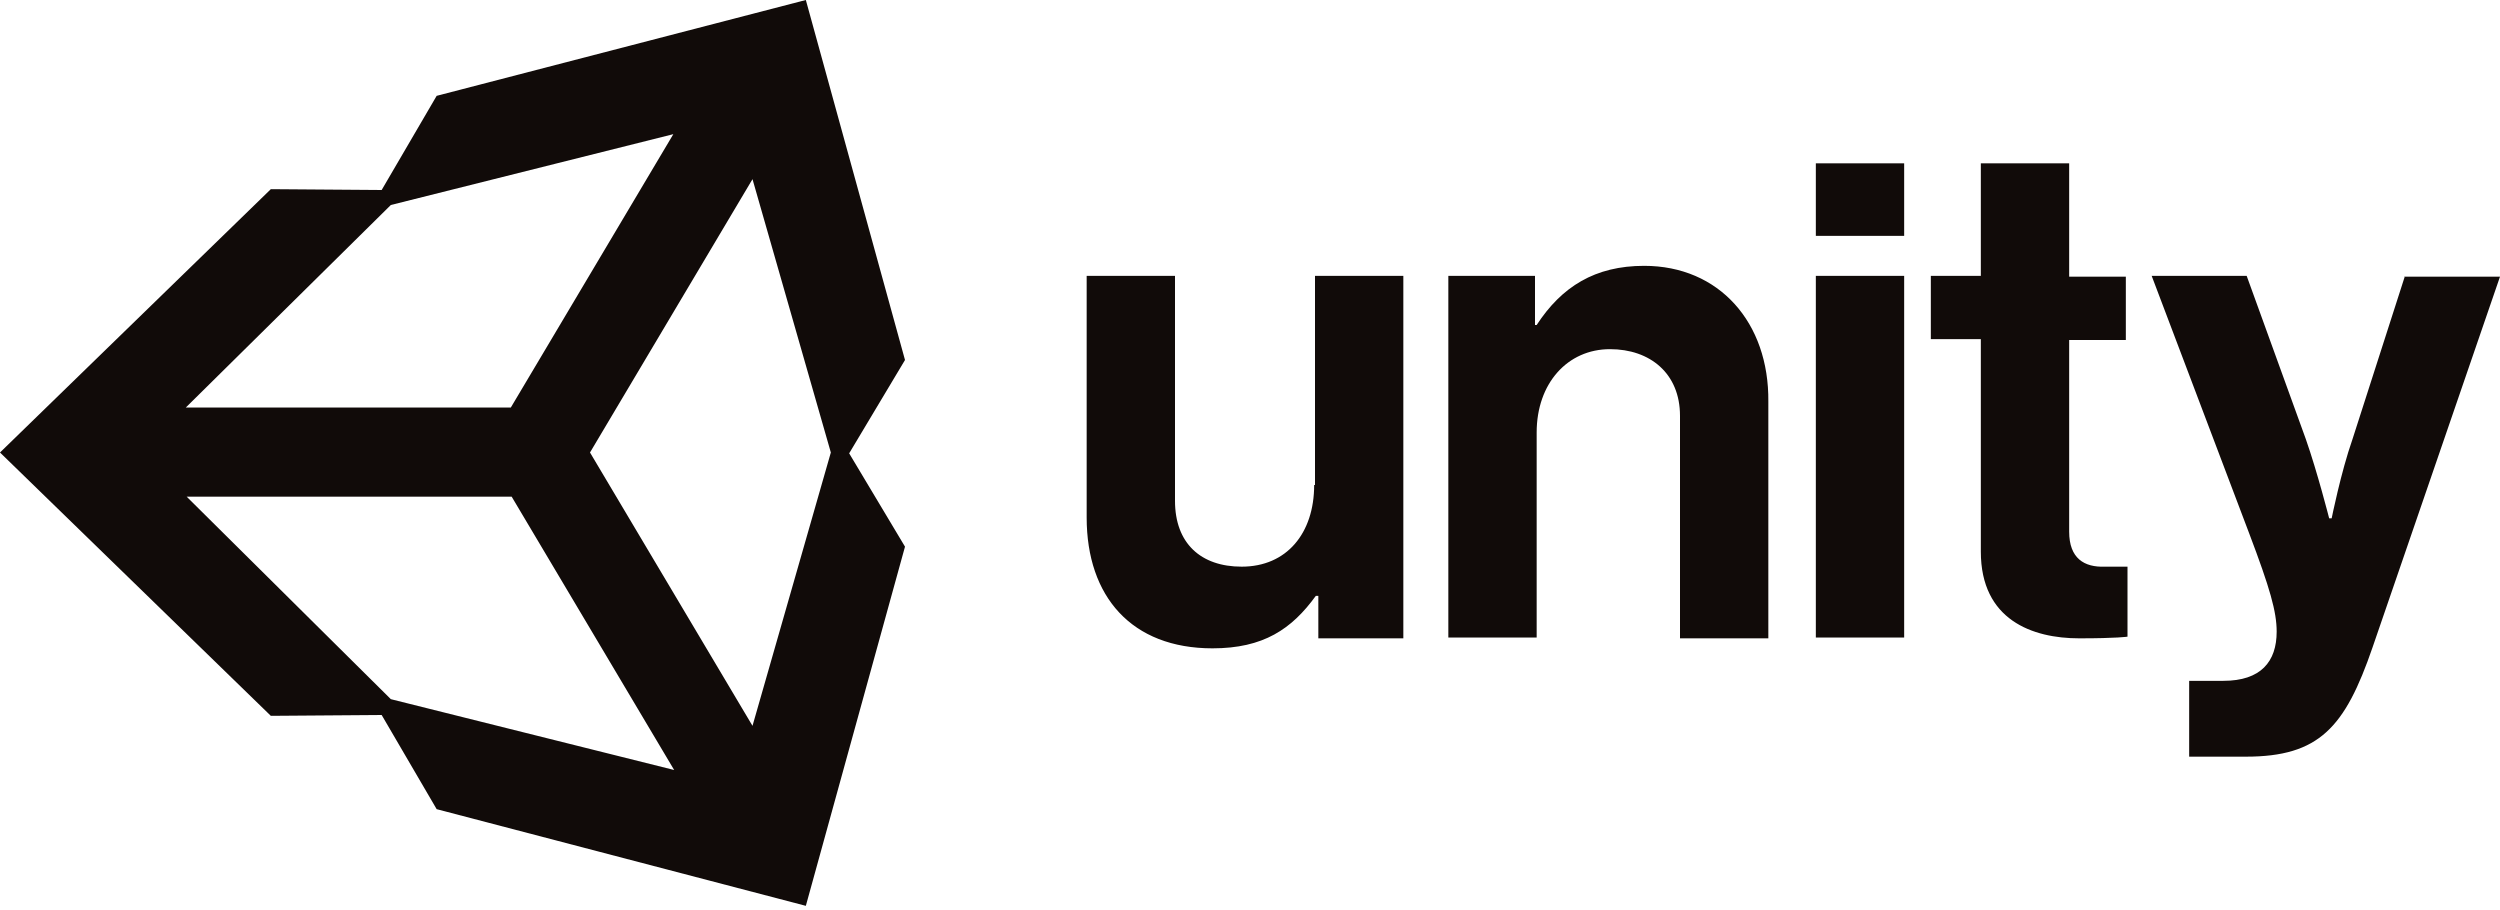
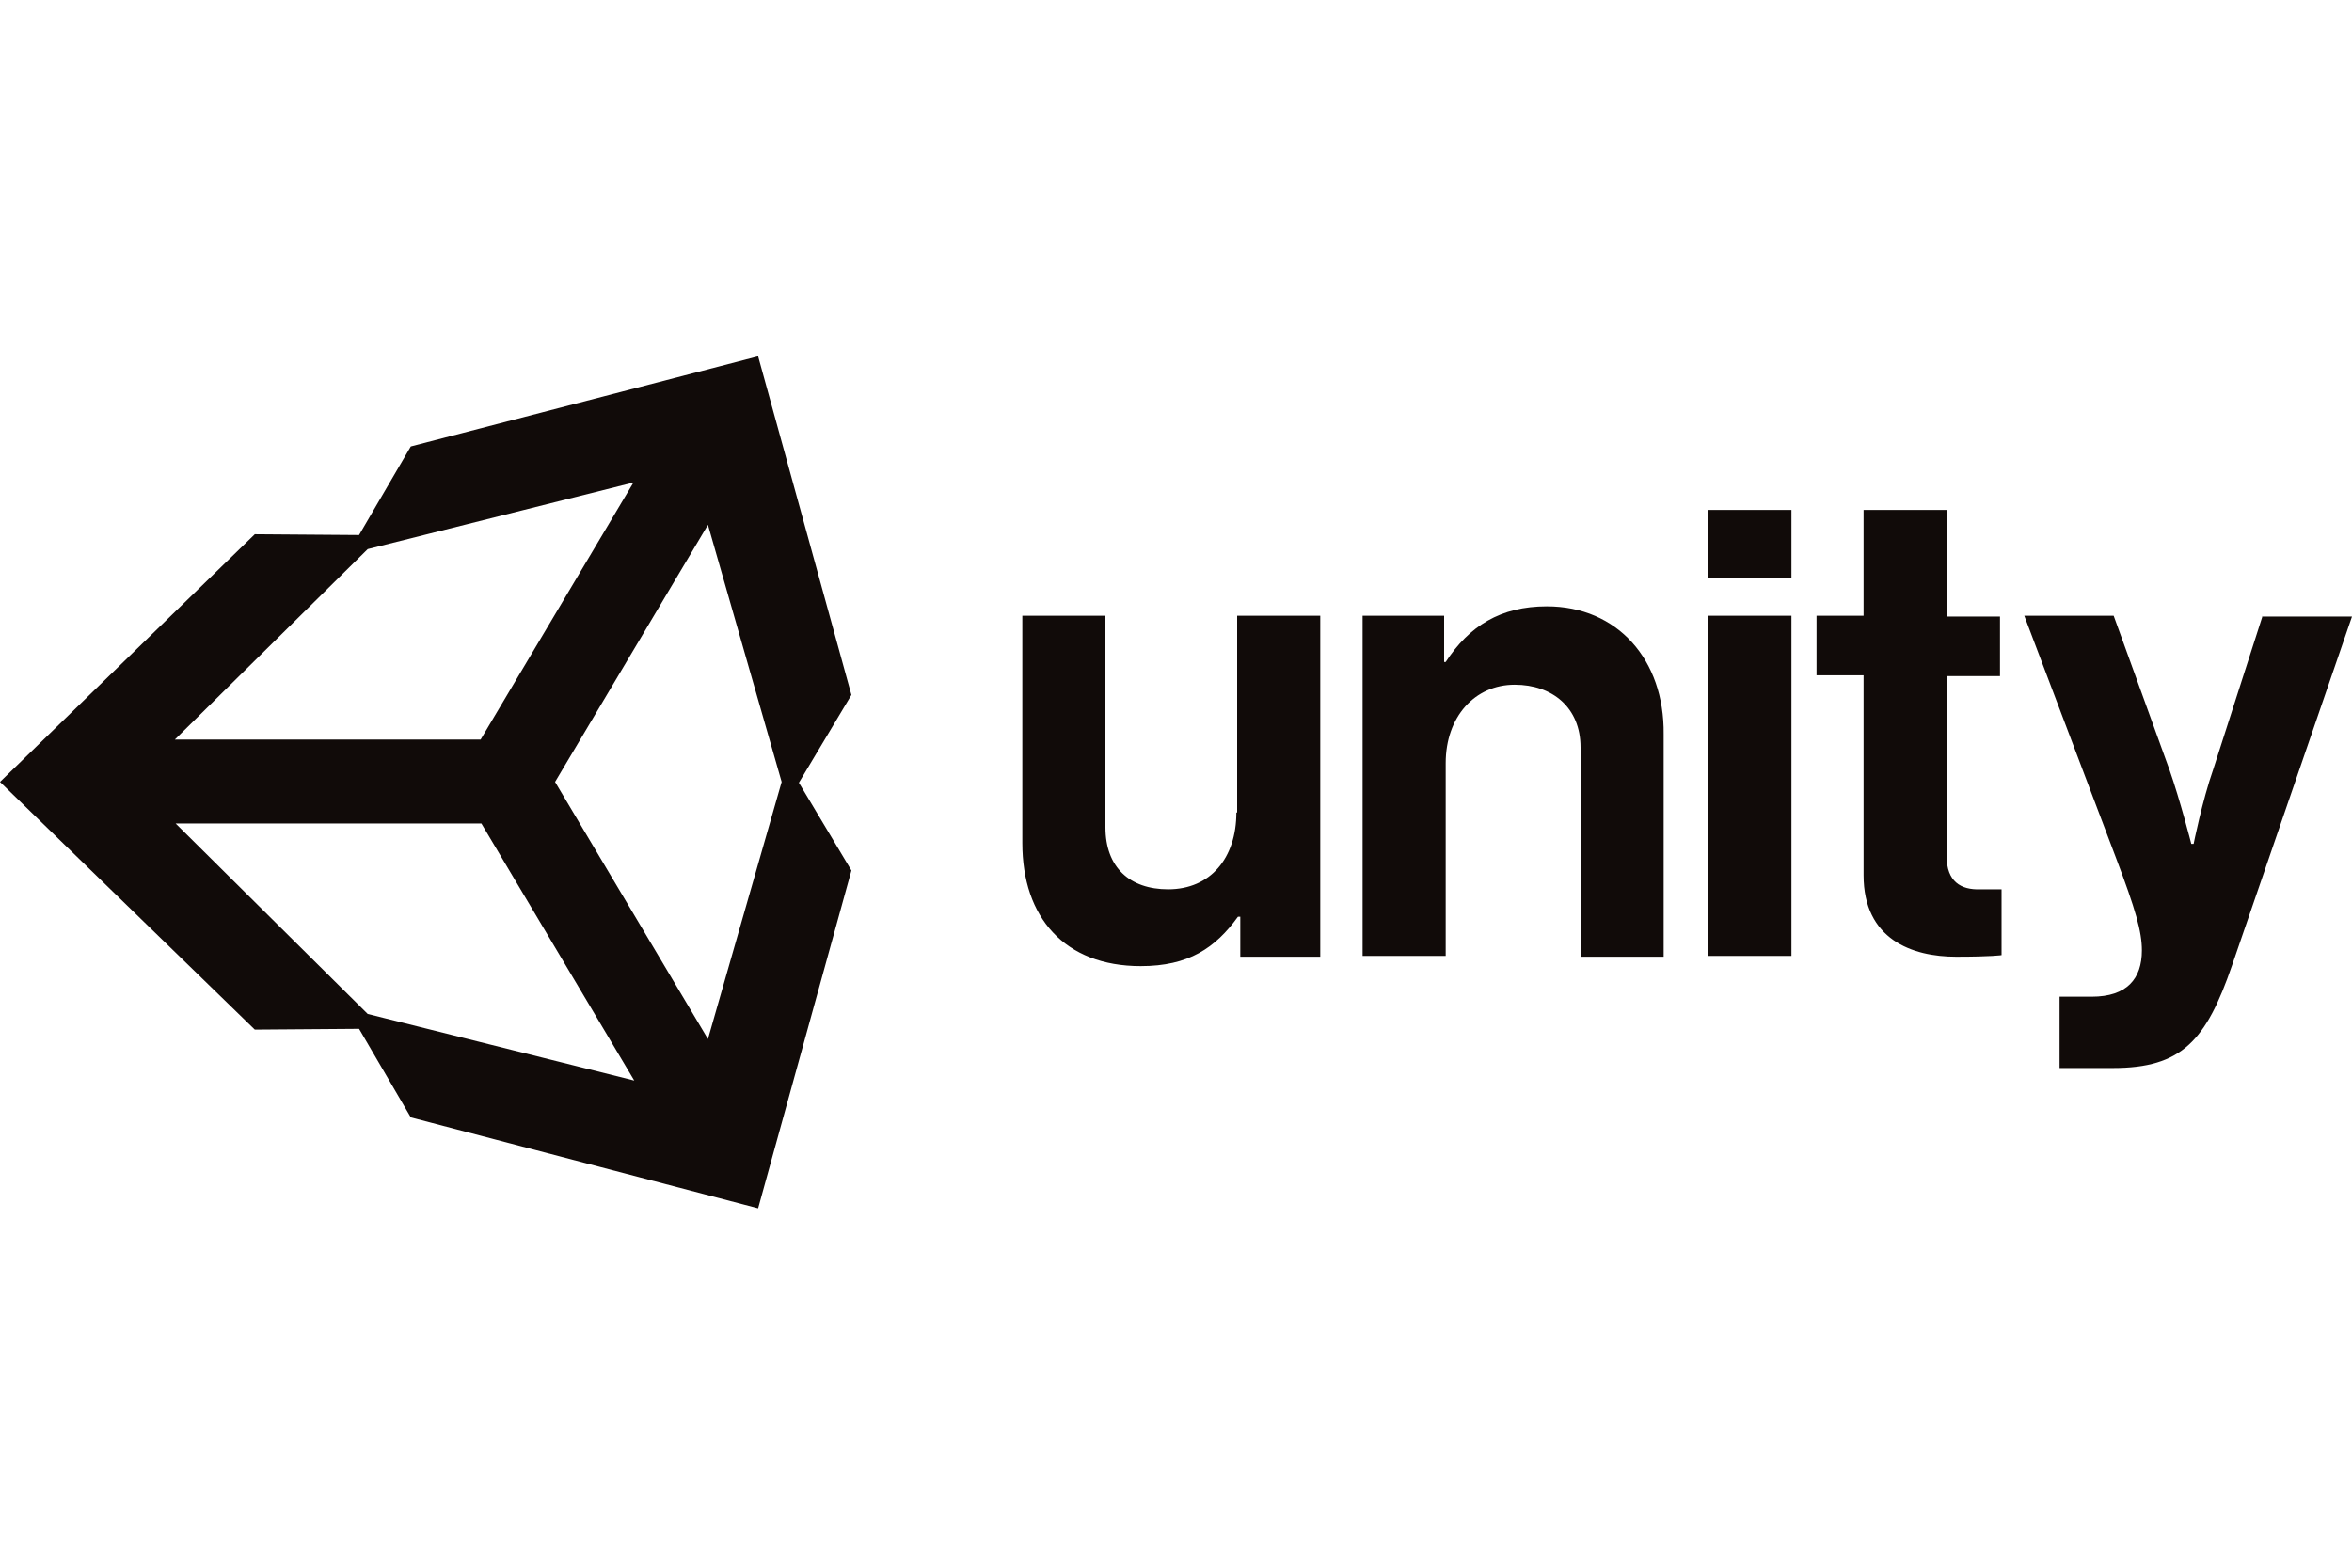
- <svg xmlns="http://www.w3.org/2000/svg" width="275" height="100" viewBox="0 0 275 100" version="1.1" id="svg4">
+ <svg xmlns="http://www.w3.org/2000/svg" width="150px" height="100px" viewBox="0 0 275 100" version="1.1" id="svg4">
  <defs id="defs8" />
  <path d="M 82.775,79.842 64.9,49.775 82.775,19.708 91.392,49.775 Z M 42.992,76.908 20.533,54.633 h 35.75 L 74.158,84.7 Z m 0,-54.358 31.075,-7.792 -17.875,30.067 H 20.442 Z M 88.642,0 48.033,10.542 41.983,20.9 29.792,20.808 0,49.775 29.792,78.742 41.983,78.65 48.033,89.008 88.642,99.642 99.55,60.133 93.408,49.867 99.55,39.6 Z m 92.216,29.242 c -5.408,0 -9.075,2.291 -11.825,6.508 h -0.183 v -5.408 h -9.533 v 39.783 h 9.716 v -22.55 c 0,-5.408 3.392,-9.167 8.067,-9.167 4.4,0 7.7,2.659 7.7,7.334 v 24.475 h 9.717 V 44.183 c 0.091,-8.708 -5.409,-14.941 -13.659,-14.941 z m -36.3,24.108 c 0,5.317 -3.025,8.983 -7.975,8.983 -4.491,0 -7.333,-2.566 -7.333,-7.241 v -24.75 h -9.717 v 26.583 c 0,8.708 4.95,14.392 13.842,14.392 5.592,0 8.708,-2.109 11.367,-5.775 h 0.275 v 4.675 h 9.35 V 30.342 H 144.65 V 53.35 Z m 55.184,-23.008 h 9.716 v 39.783 h -9.716 z m 0,-12.375 h 9.716 v 7.975 h -9.716 z m 64.808,12.375 -5.775,17.966 c -1.283,3.667 -2.292,8.709 -2.292,8.709 h -0.275 c 0,0 -1.283,-5.042 -2.566,-8.709 l -6.509,-17.966 h -10.45 l 10.725,28.325 c 2.292,6.05 3.025,8.616 3.025,10.816 0,3.3 -1.741,5.409 -5.866,5.409 h -3.759 v 8.341 h 6.234 c 8.066,0 10.908,-3.208 13.933,-12.008 L 275,30.433 H 264.55 Z M 227.608,58.483 V 37.4 h 6.234 v -6.967 h -6.234 V 17.967 h -9.716 v 12.375 h -5.5 v 6.966 h 5.5 v 23.375 c 0,7.517 5.683,9.534 10.816,9.534 4.217,0 5.317,-0.184 5.317,-0.184 v -7.7 h -2.475 c -2.292,0.092 -3.942,-0.916 -3.942,-3.85 z" id="path2" style="fill:#110b09;fill-rule:nonzero" />
</svg>
